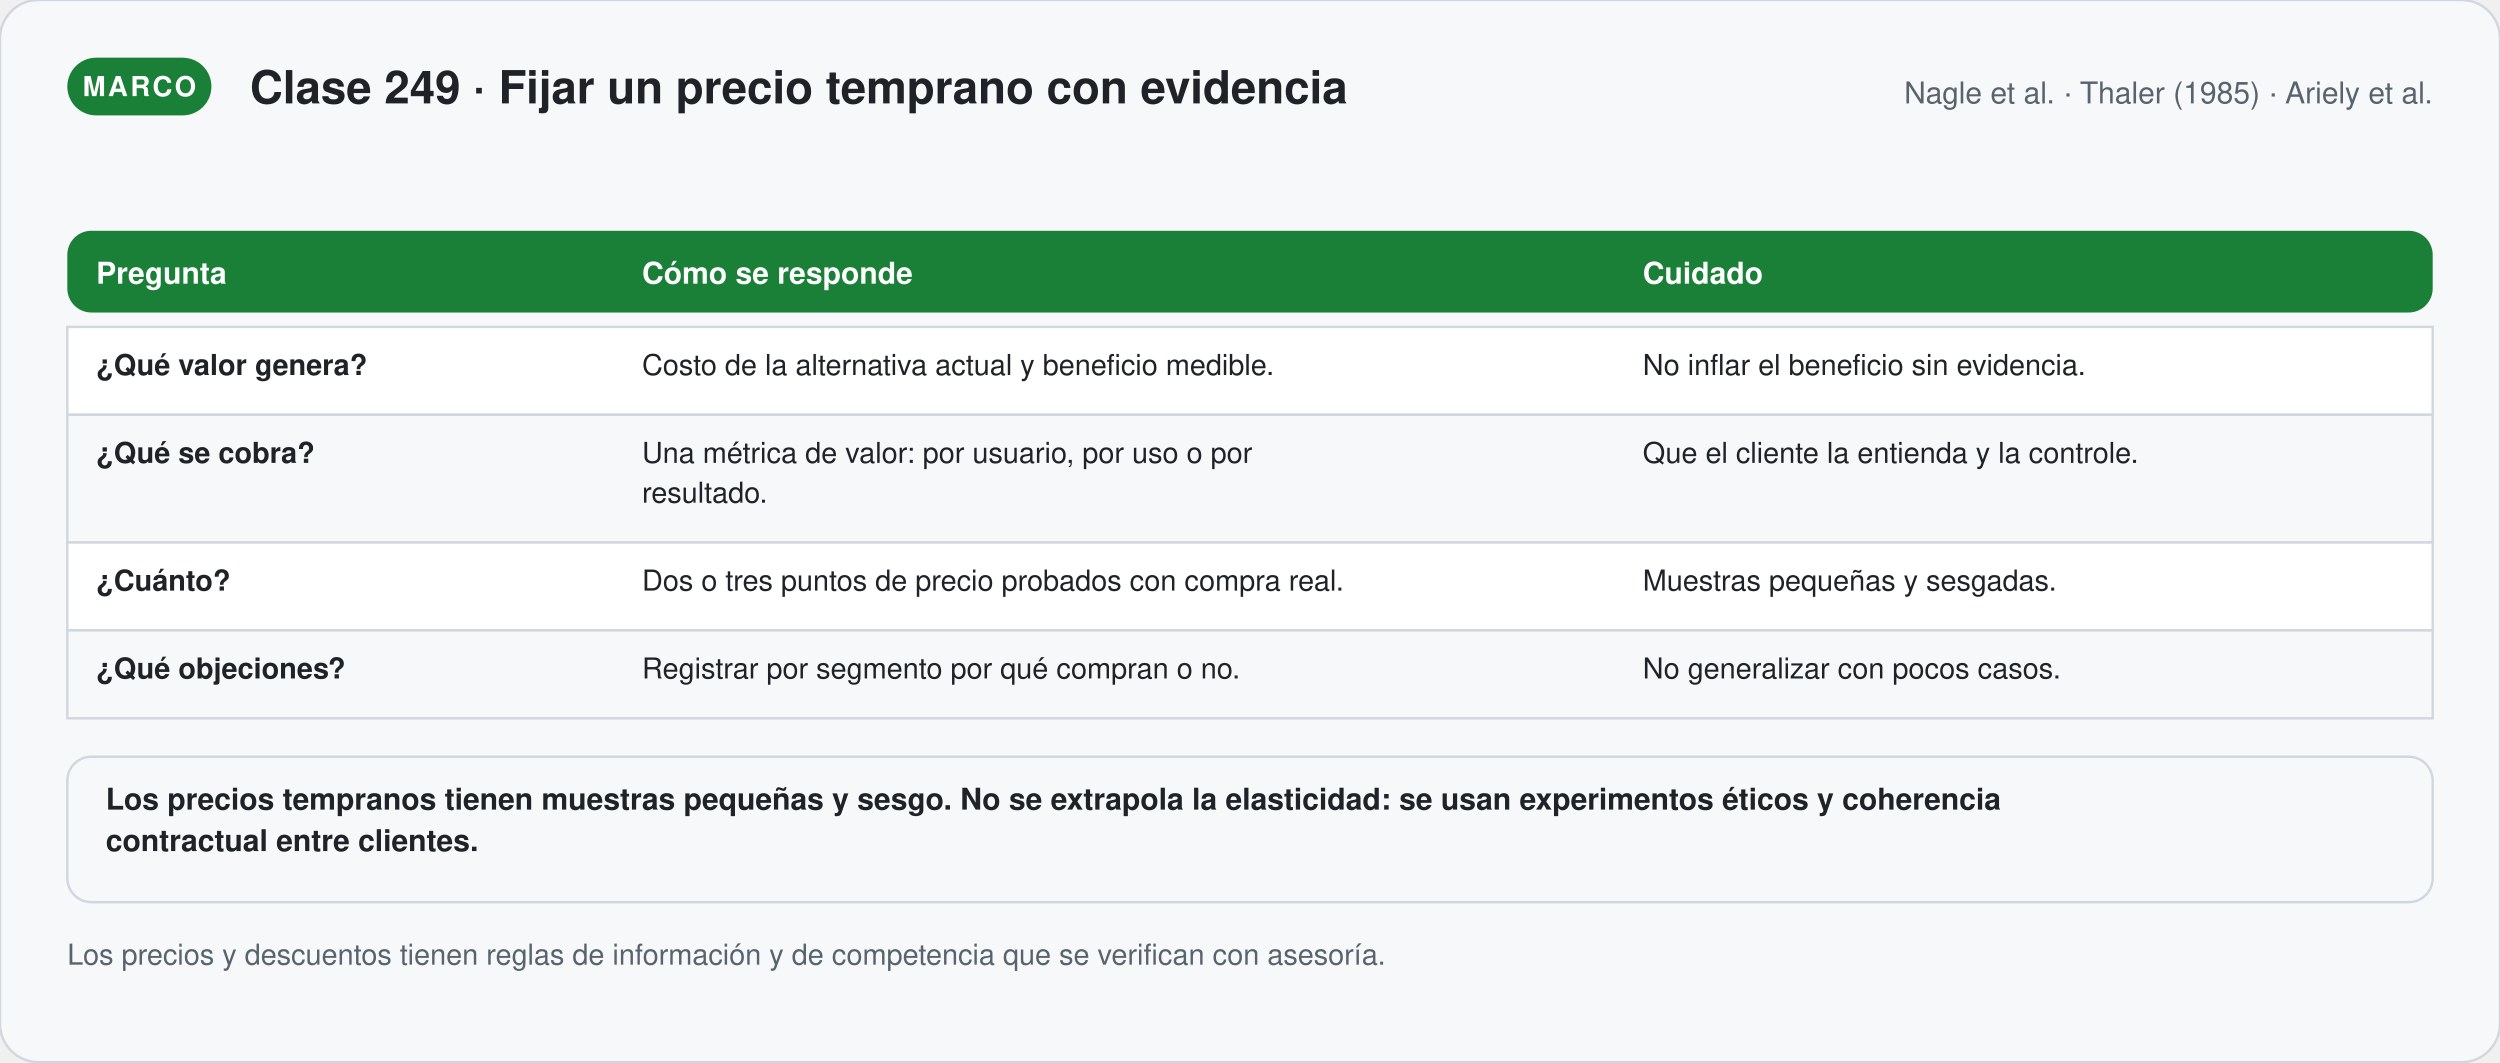
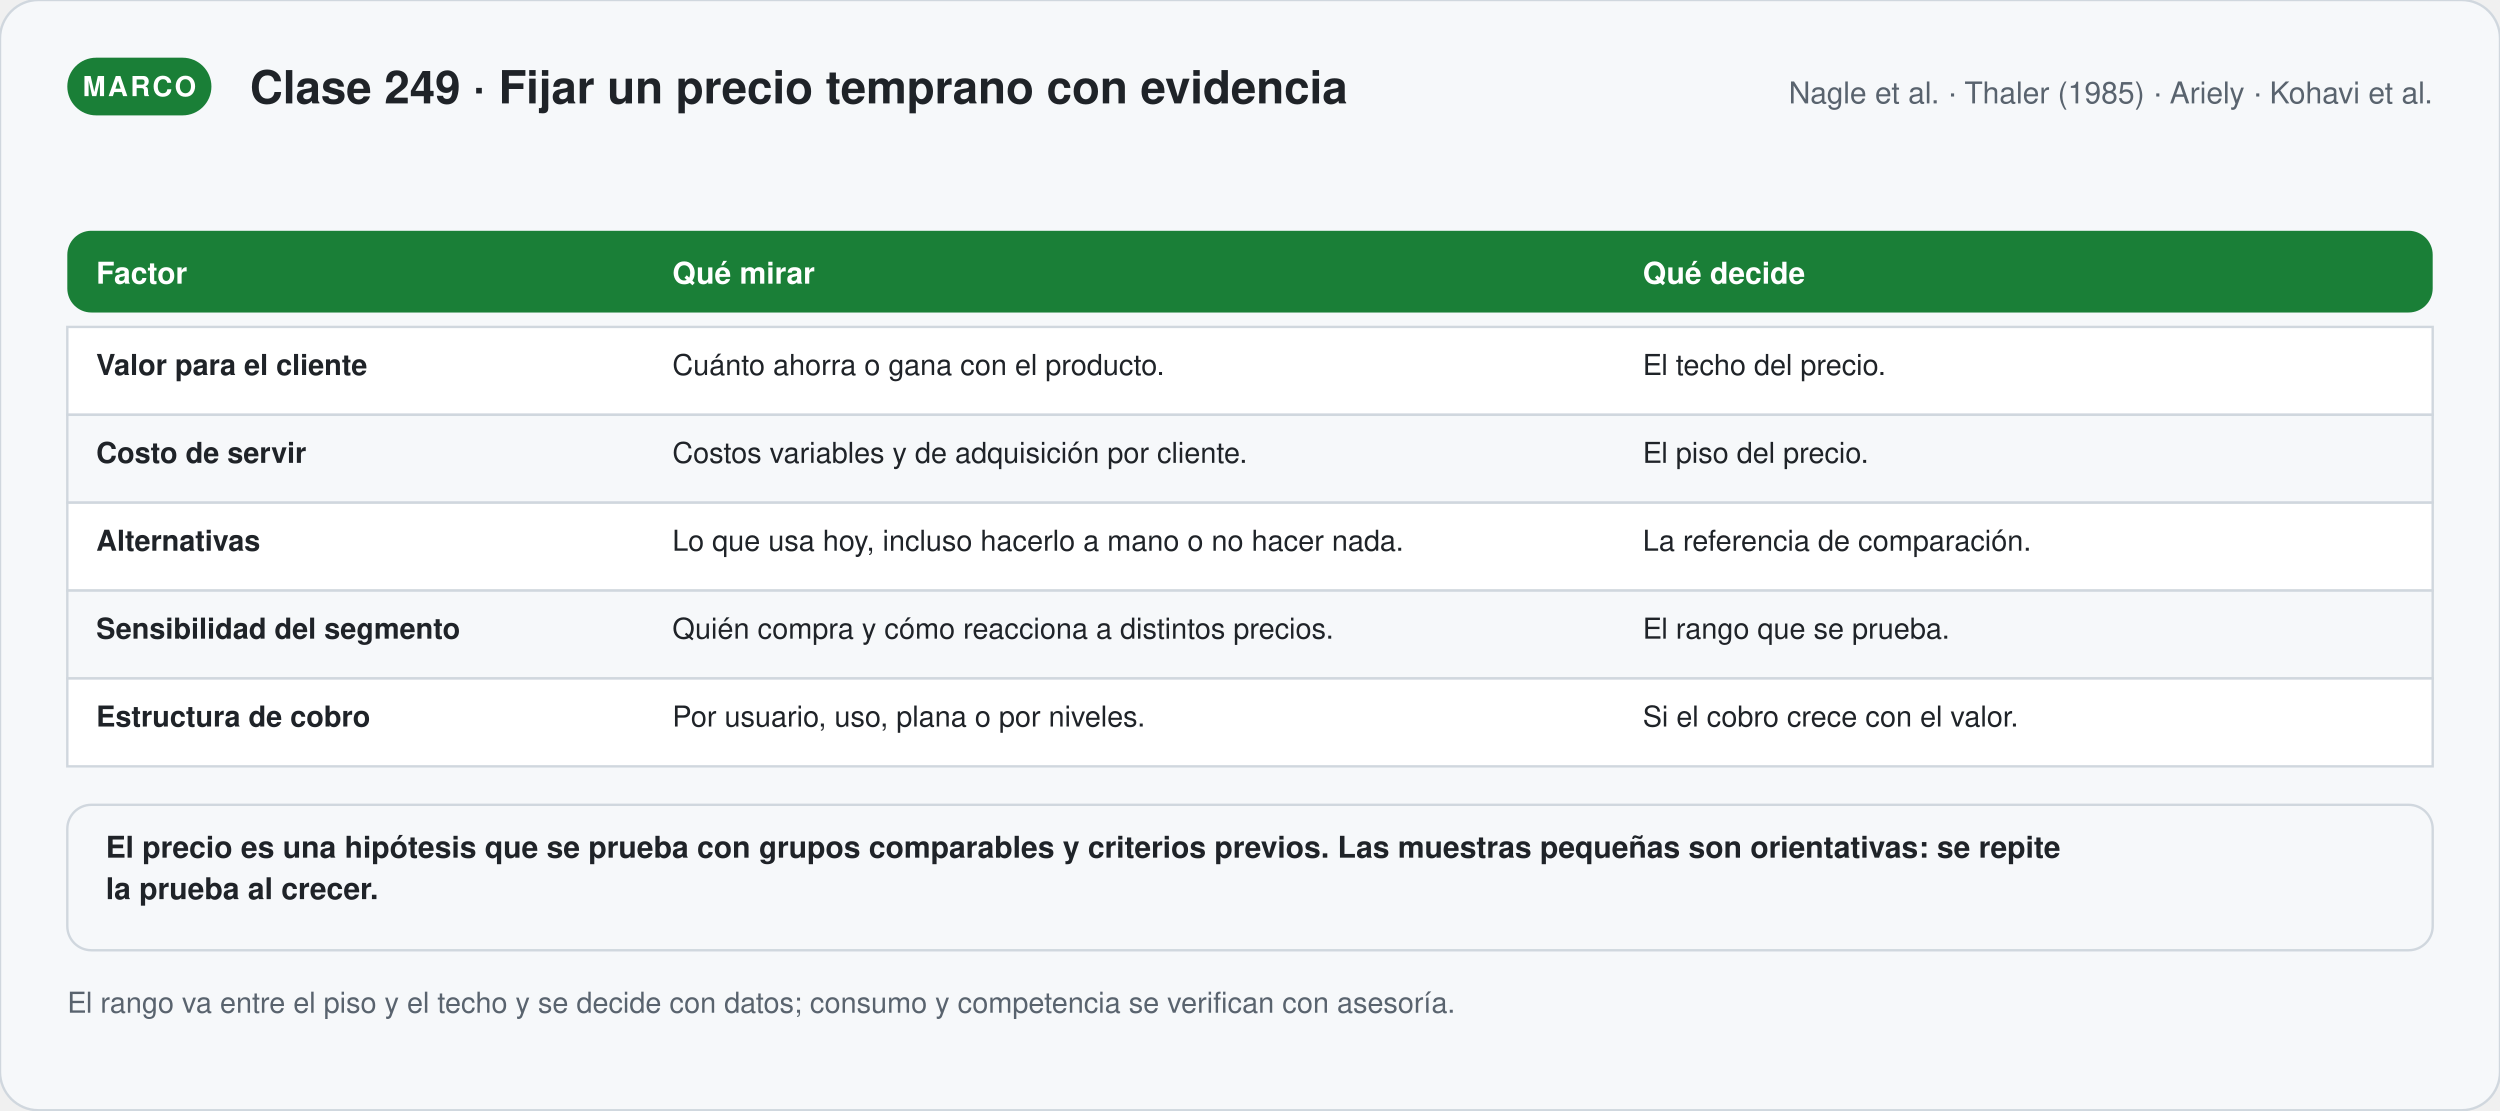
- <svg xmlns="http://www.w3.org/2000/svg" viewBox="0 0 1040 441.86" width="1040" role="img" aria-labelledby="t-s249 d-s249" font-family="'Segoe UI', 'Helvetica Neue', Helvetica, Arial, sans-serif">
+ <svg xmlns="http://www.w3.org/2000/svg" viewBox="0 0 1040 461.86" width="1040" role="img" aria-labelledby="t-s249 d-s249" font-family="'Segoe UI', 'Helvetica Neue', Helvetica, Arial, sans-serif">
  <defs>
    <marker id="p-s249" viewBox="0 0 10 10" refX="8" refY="5" markerWidth="7" markerHeight="7" orient="auto">
      <path d="M1,1 L9,5 L1,9 Z" fill="#59636e" />
    </marker>
  </defs>
-   <rect width="1040" height="441.86" rx="16" fill="#f6f8fa" stroke="#d0d7de" />
+   <rect width="1040" height="461.86" rx="16" fill="#f6f8fa" stroke="#d0d7de" />
  <rect x="28" y="24" width="59.95" height="24" rx="12" fill="#1a7f37" />
  <text x="57.975" y="40" font-size="11.5" font-weight="700" fill="#ffffff" text-anchor="middle" letter-spacing="1">MARCO</text>
  <text x="103.95" y="43" font-size="19" font-weight="700" fill="#1f2328" text-anchor="start">Clase 249 · Fijar un precio temprano con evidencia</text>
-   <text x="1012" y="43" font-size="12.5" font-weight="400" fill="#59636e" text-anchor="end">Nagle et al. · Thaler (1985) · Ariely et al.</text>
+   <text x="1012" y="43" font-size="12.5" font-weight="400" fill="#59636e" text-anchor="end">Nagle et al. · Thaler (1985) · Ariely · Kohavi et al.</text>
  <rect x="28" y="96" width="984" height="34" rx="10" fill="#1a7f37" />
-   <text x="40" y="118" font-size="12.5" font-weight="700" fill="#ffffff" text-anchor="start">Pregunta</text>
-   <text x="267.077" y="118" font-size="12.5" font-weight="700" fill="#ffffff" text-anchor="start">Cómo se responde</text>
-   <text x="683.385" y="118" font-size="12.5" font-weight="700" fill="#ffffff" text-anchor="start">Cuidado</text>
+   <text x="40" y="118" font-size="12.5" font-weight="700" fill="#ffffff" text-anchor="start">Factor</text>
+   <text x="279.692" y="118" font-size="12.5" font-weight="700" fill="#ffffff" text-anchor="start">Qué mirar</text>
+   <text x="683.385" y="118" font-size="12.5" font-weight="700" fill="#ffffff" text-anchor="start">Qué decide</text>
  <rect x="28" y="136" width="984" height="36.56" rx="0" fill="#ffffff" stroke="#d0d7de" stroke-width="1" />
-   <text x="40" y="156" font-size="12" font-weight="700" fill="#1f2328" text-anchor="start">¿Qué valor genera?</text>
-   <text x="267.077" y="156" font-size="12" font-weight="400" fill="#1f2328" text-anchor="start">Costo de la alternativa actual y beneficio medible.</text>
-   <text x="683.385" y="156" font-size="12" font-weight="400" fill="#1f2328" text-anchor="start">No inflar el beneficio sin evidencia.</text>
-   <rect x="28" y="172.56" width="984" height="53.12" rx="0" fill="#f6f8fa" stroke="#d0d7de" stroke-width="1" />
-   <text x="40" y="192.56" font-size="12" font-weight="700" fill="#1f2328" text-anchor="start">¿Qué se cobra?</text>
-   <text x="267.077" y="192.56" font-size="12" font-weight="400" fill="#1f2328" text-anchor="start">Una métrica de valor: por usuario, por uso o por</text>
-   <text x="267.077" y="209.12" font-size="12" font-weight="400" fill="#1f2328" text-anchor="start">resultado.</text>
-   <text x="683.385" y="192.56" font-size="12" font-weight="400" fill="#1f2328" text-anchor="start">Que el cliente la entienda y la controle.</text>
-   <rect x="28" y="225.68" width="984" height="36.56" rx="0" fill="#ffffff" stroke="#d0d7de" stroke-width="1" />
-   <text x="40" y="245.68" font-size="12" font-weight="700" fill="#1f2328" text-anchor="start">¿Cuánto?</text>
-   <text x="267.077" y="245.68" font-size="12" font-weight="400" fill="#1f2328" text-anchor="start">Dos o tres puntos de precio probados con compra real.</text>
-   <text x="683.385" y="245.68" font-size="12" font-weight="400" fill="#1f2328" text-anchor="start">Muestras pequeñas y sesgadas.</text>
-   <rect x="28" y="262.24" width="984" height="36.56" rx="0" fill="#f6f8fa" stroke="#d0d7de" stroke-width="1" />
-   <text x="40" y="282.24" font-size="12" font-weight="700" fill="#1f2328" text-anchor="start">¿Qué objeciones?</text>
-   <text x="267.077" y="282.24" font-size="12" font-weight="400" fill="#1f2328" text-anchor="start">Registrar por segmento por qué compran o no.</text>
-   <text x="683.385" y="282.24" font-size="12" font-weight="400" fill="#1f2328" text-anchor="start">No generalizar con pocos casos.</text>
-   <rect x="28" y="314.8" width="984" height="60.5" rx="10" fill="#f6f8fa" stroke="#d0d7de" stroke-width="1" />
-   <text x="44" y="336.8" font-size="12.5" font-weight="600" fill="#1f2328" text-anchor="start">Los precios tempranos tienen muestras pequeñas y sesgo. No se extrapola la elasticidad: se usan experimentos éticos y coherencia</text>
-   <text x="44" y="354.05" font-size="12.5" font-weight="600" fill="#1f2328" text-anchor="start">contractual entre clientes.</text>
-   <text x="28" y="401.3" font-size="12" font-weight="400" fill="#59636e" text-anchor="start">Los precios y descuentos tienen reglas de información y de competencia que se verifican con asesoría.</text>
+   <text x="40" y="156" font-size="12" font-weight="700" fill="#1f2328" text-anchor="start">Valor para el cliente</text>
+   <text x="279.692" y="156" font-size="12" font-weight="400" fill="#1f2328" text-anchor="start">Cuánto ahorra o gana con el producto.</text>
+   <text x="683.385" y="156" font-size="12" font-weight="400" fill="#1f2328" text-anchor="start">El techo del precio.</text>
+   <rect x="28" y="172.56" width="984" height="36.56" rx="0" fill="#f6f8fa" stroke="#d0d7de" stroke-width="1" />
+   <text x="40" y="192.56" font-size="12" font-weight="700" fill="#1f2328" text-anchor="start">Costo de servir</text>
+   <text x="279.692" y="192.56" font-size="12" font-weight="400" fill="#1f2328" text-anchor="start">Costos variables y de adquisición por cliente.</text>
+   <text x="683.385" y="192.56" font-size="12" font-weight="400" fill="#1f2328" text-anchor="start">El piso del precio.</text>
+   <rect x="28" y="209.12" width="984" height="36.56" rx="0" fill="#ffffff" stroke="#d0d7de" stroke-width="1" />
+   <text x="40" y="229.12" font-size="12" font-weight="700" fill="#1f2328" text-anchor="start">Alternativas</text>
+   <text x="279.692" y="229.12" font-size="12" font-weight="400" fill="#1f2328" text-anchor="start">Lo que usa hoy, incluso hacerlo a mano o no hacer nada.</text>
+   <text x="683.385" y="229.12" font-size="12" font-weight="400" fill="#1f2328" text-anchor="start">La referencia de comparación.</text>
+   <rect x="28" y="245.68" width="984" height="36.56" rx="0" fill="#f6f8fa" stroke="#d0d7de" stroke-width="1" />
+   <text x="40" y="265.68" font-size="12" font-weight="700" fill="#1f2328" text-anchor="start">Sensibilidad del segmento</text>
+   <text x="279.692" y="265.68" font-size="12" font-weight="400" fill="#1f2328" text-anchor="start">Quién compra y cómo reacciona a distintos precios.</text>
+   <text x="683.385" y="265.68" font-size="12" font-weight="400" fill="#1f2328" text-anchor="start">El rango que se prueba.</text>
+   <rect x="28" y="282.24" width="984" height="36.56" rx="0" fill="#ffffff" stroke="#d0d7de" stroke-width="1" />
+   <text x="40" y="302.24" font-size="12" font-weight="700" fill="#1f2328" text-anchor="start">Estructura de cobro</text>
+   <text x="279.692" y="302.24" font-size="12" font-weight="400" fill="#1f2328" text-anchor="start">Por usuario, uso, plana o por niveles.</text>
+   <text x="683.385" y="302.24" font-size="12" font-weight="400" fill="#1f2328" text-anchor="start">Si el cobro crece con el valor.</text>
+   <rect x="28" y="334.8" width="984" height="60.5" rx="10" fill="#f6f8fa" stroke="#d0d7de" stroke-width="1" />
+   <text x="44" y="356.8" font-size="12.5" font-weight="600" fill="#1f2328" text-anchor="start">El precio es una hipótesis que se prueba con grupos comparables y criterios previos. Las muestras pequeñas son orientativas: se repite</text>
+   <text x="44" y="374.05" font-size="12.5" font-weight="600" fill="#1f2328" text-anchor="start">la prueba al crecer.</text>
+   <text x="28" y="421.3" font-size="12" font-weight="400" fill="#59636e" text-anchor="start">El rango va entre el piso y el techo y se decide con datos; consumo y competencia se verifican con asesoría.</text>
</svg>
